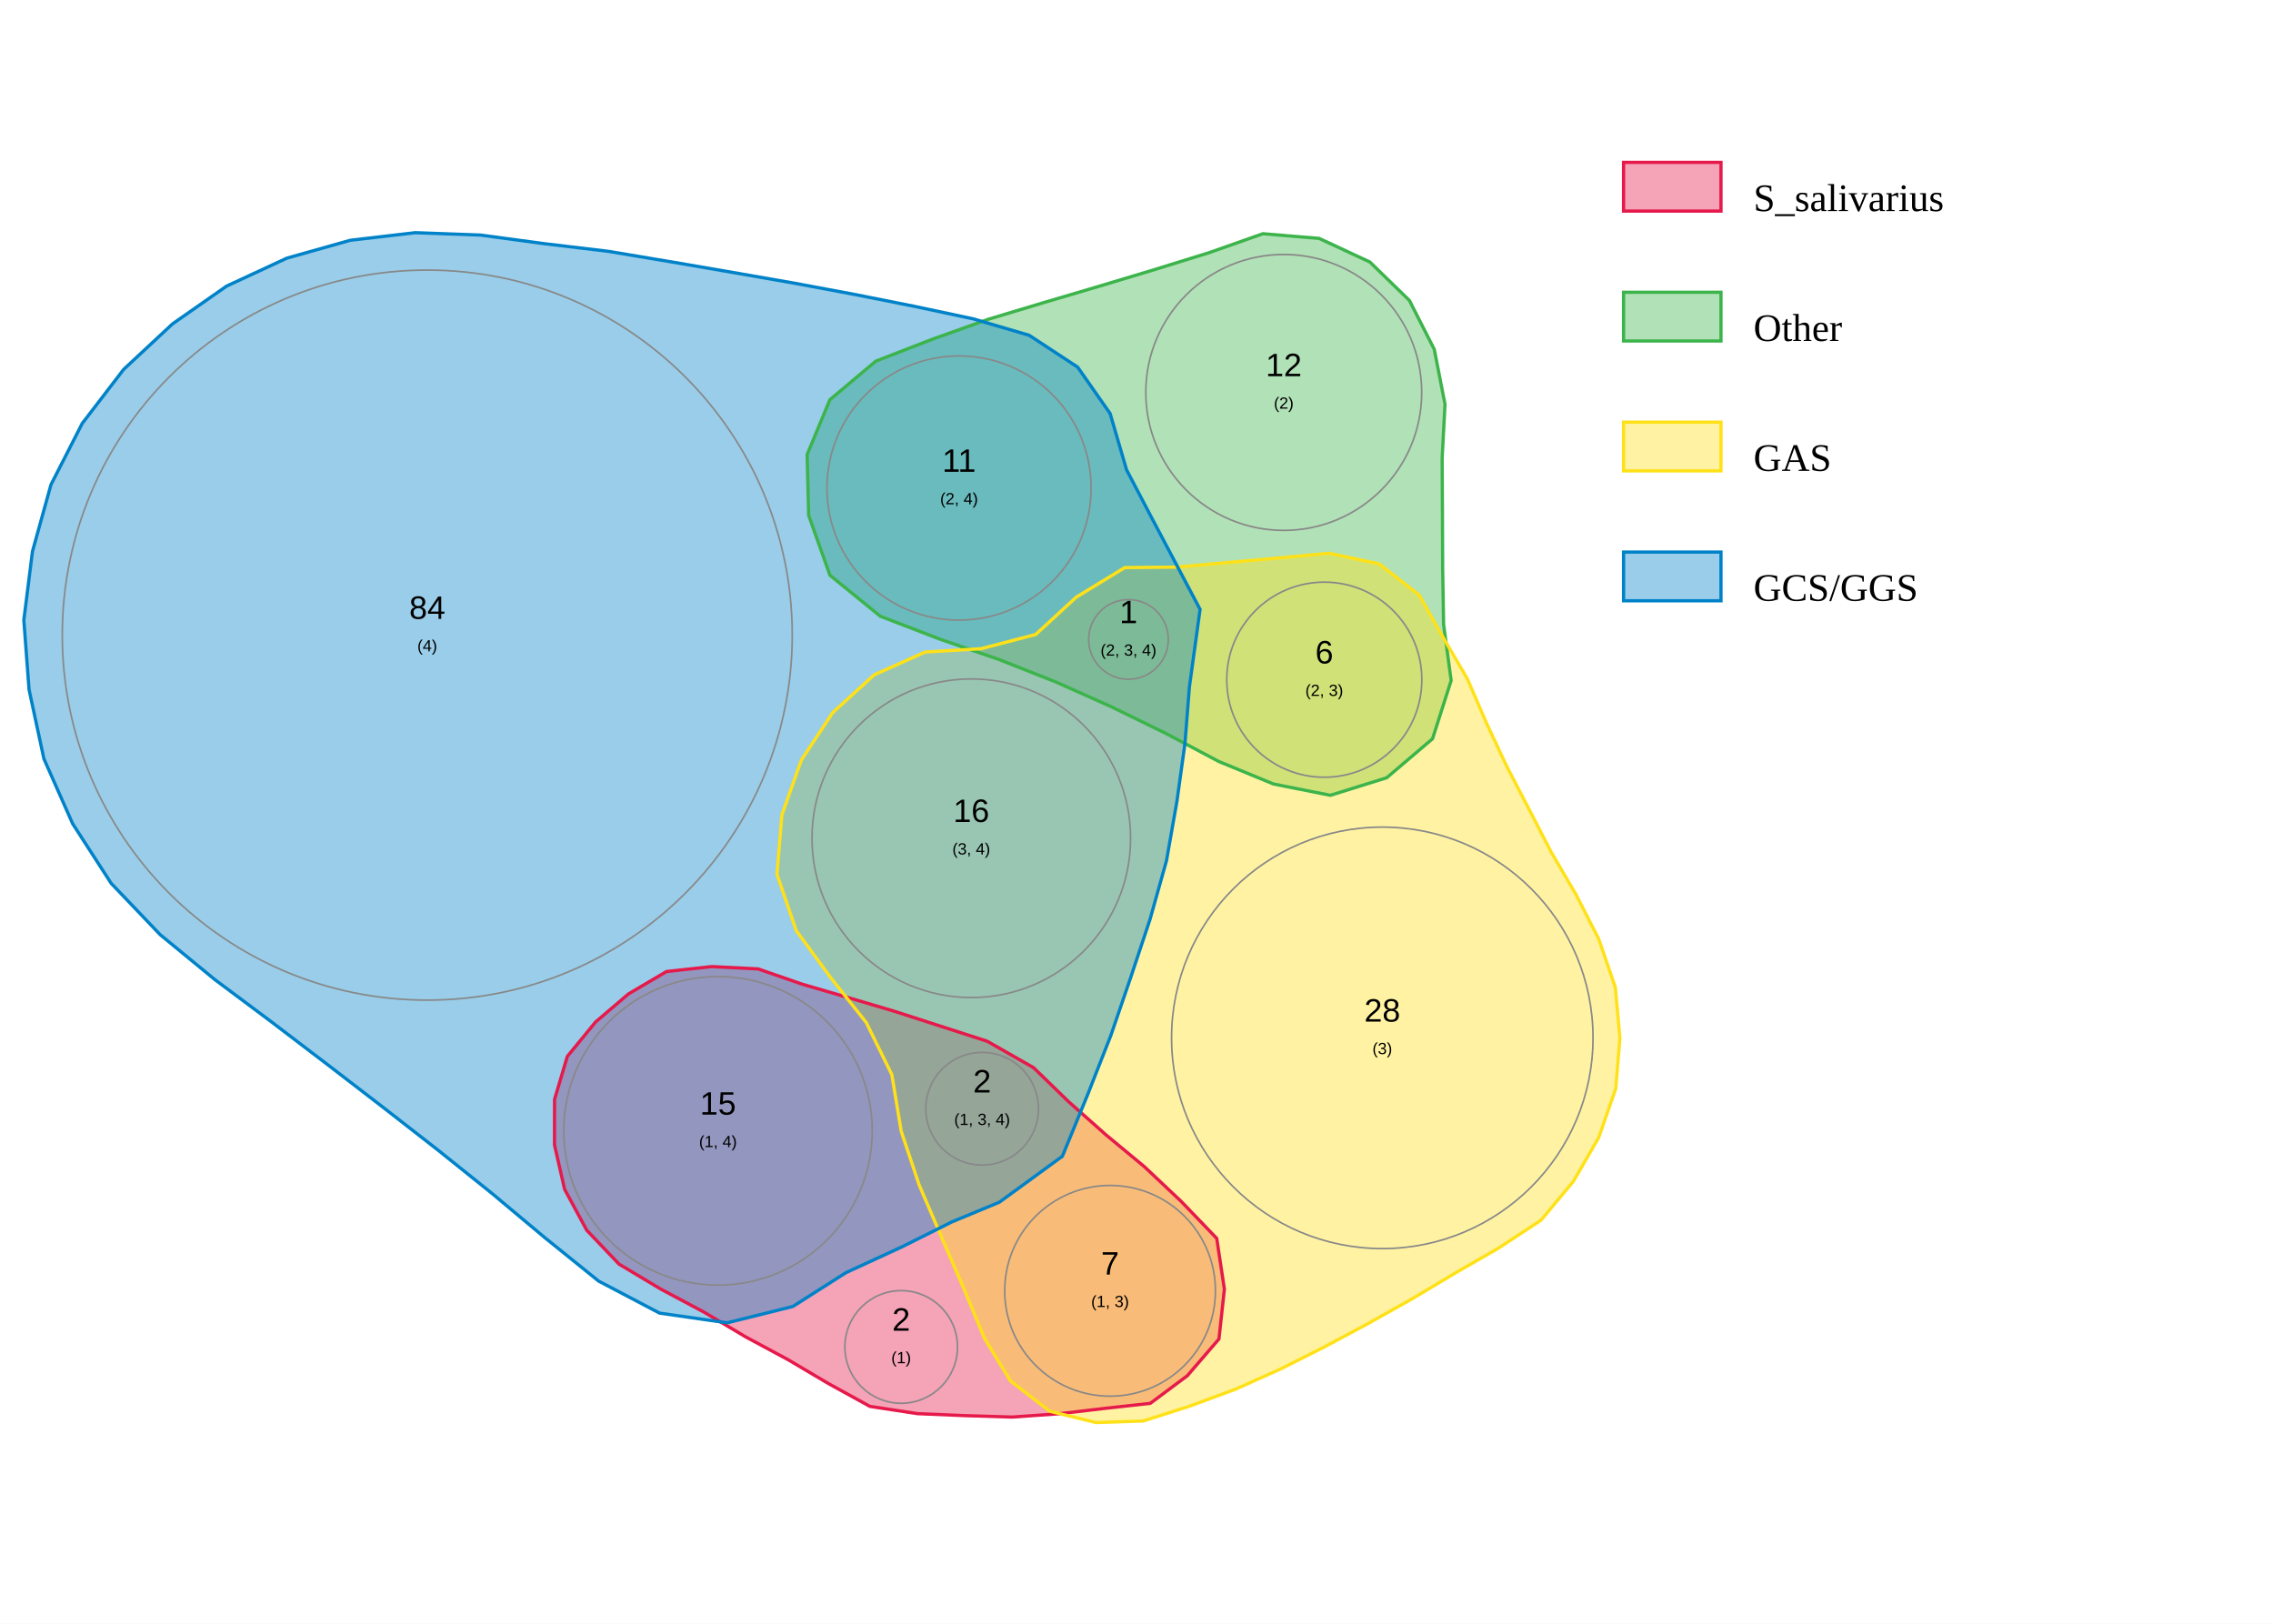
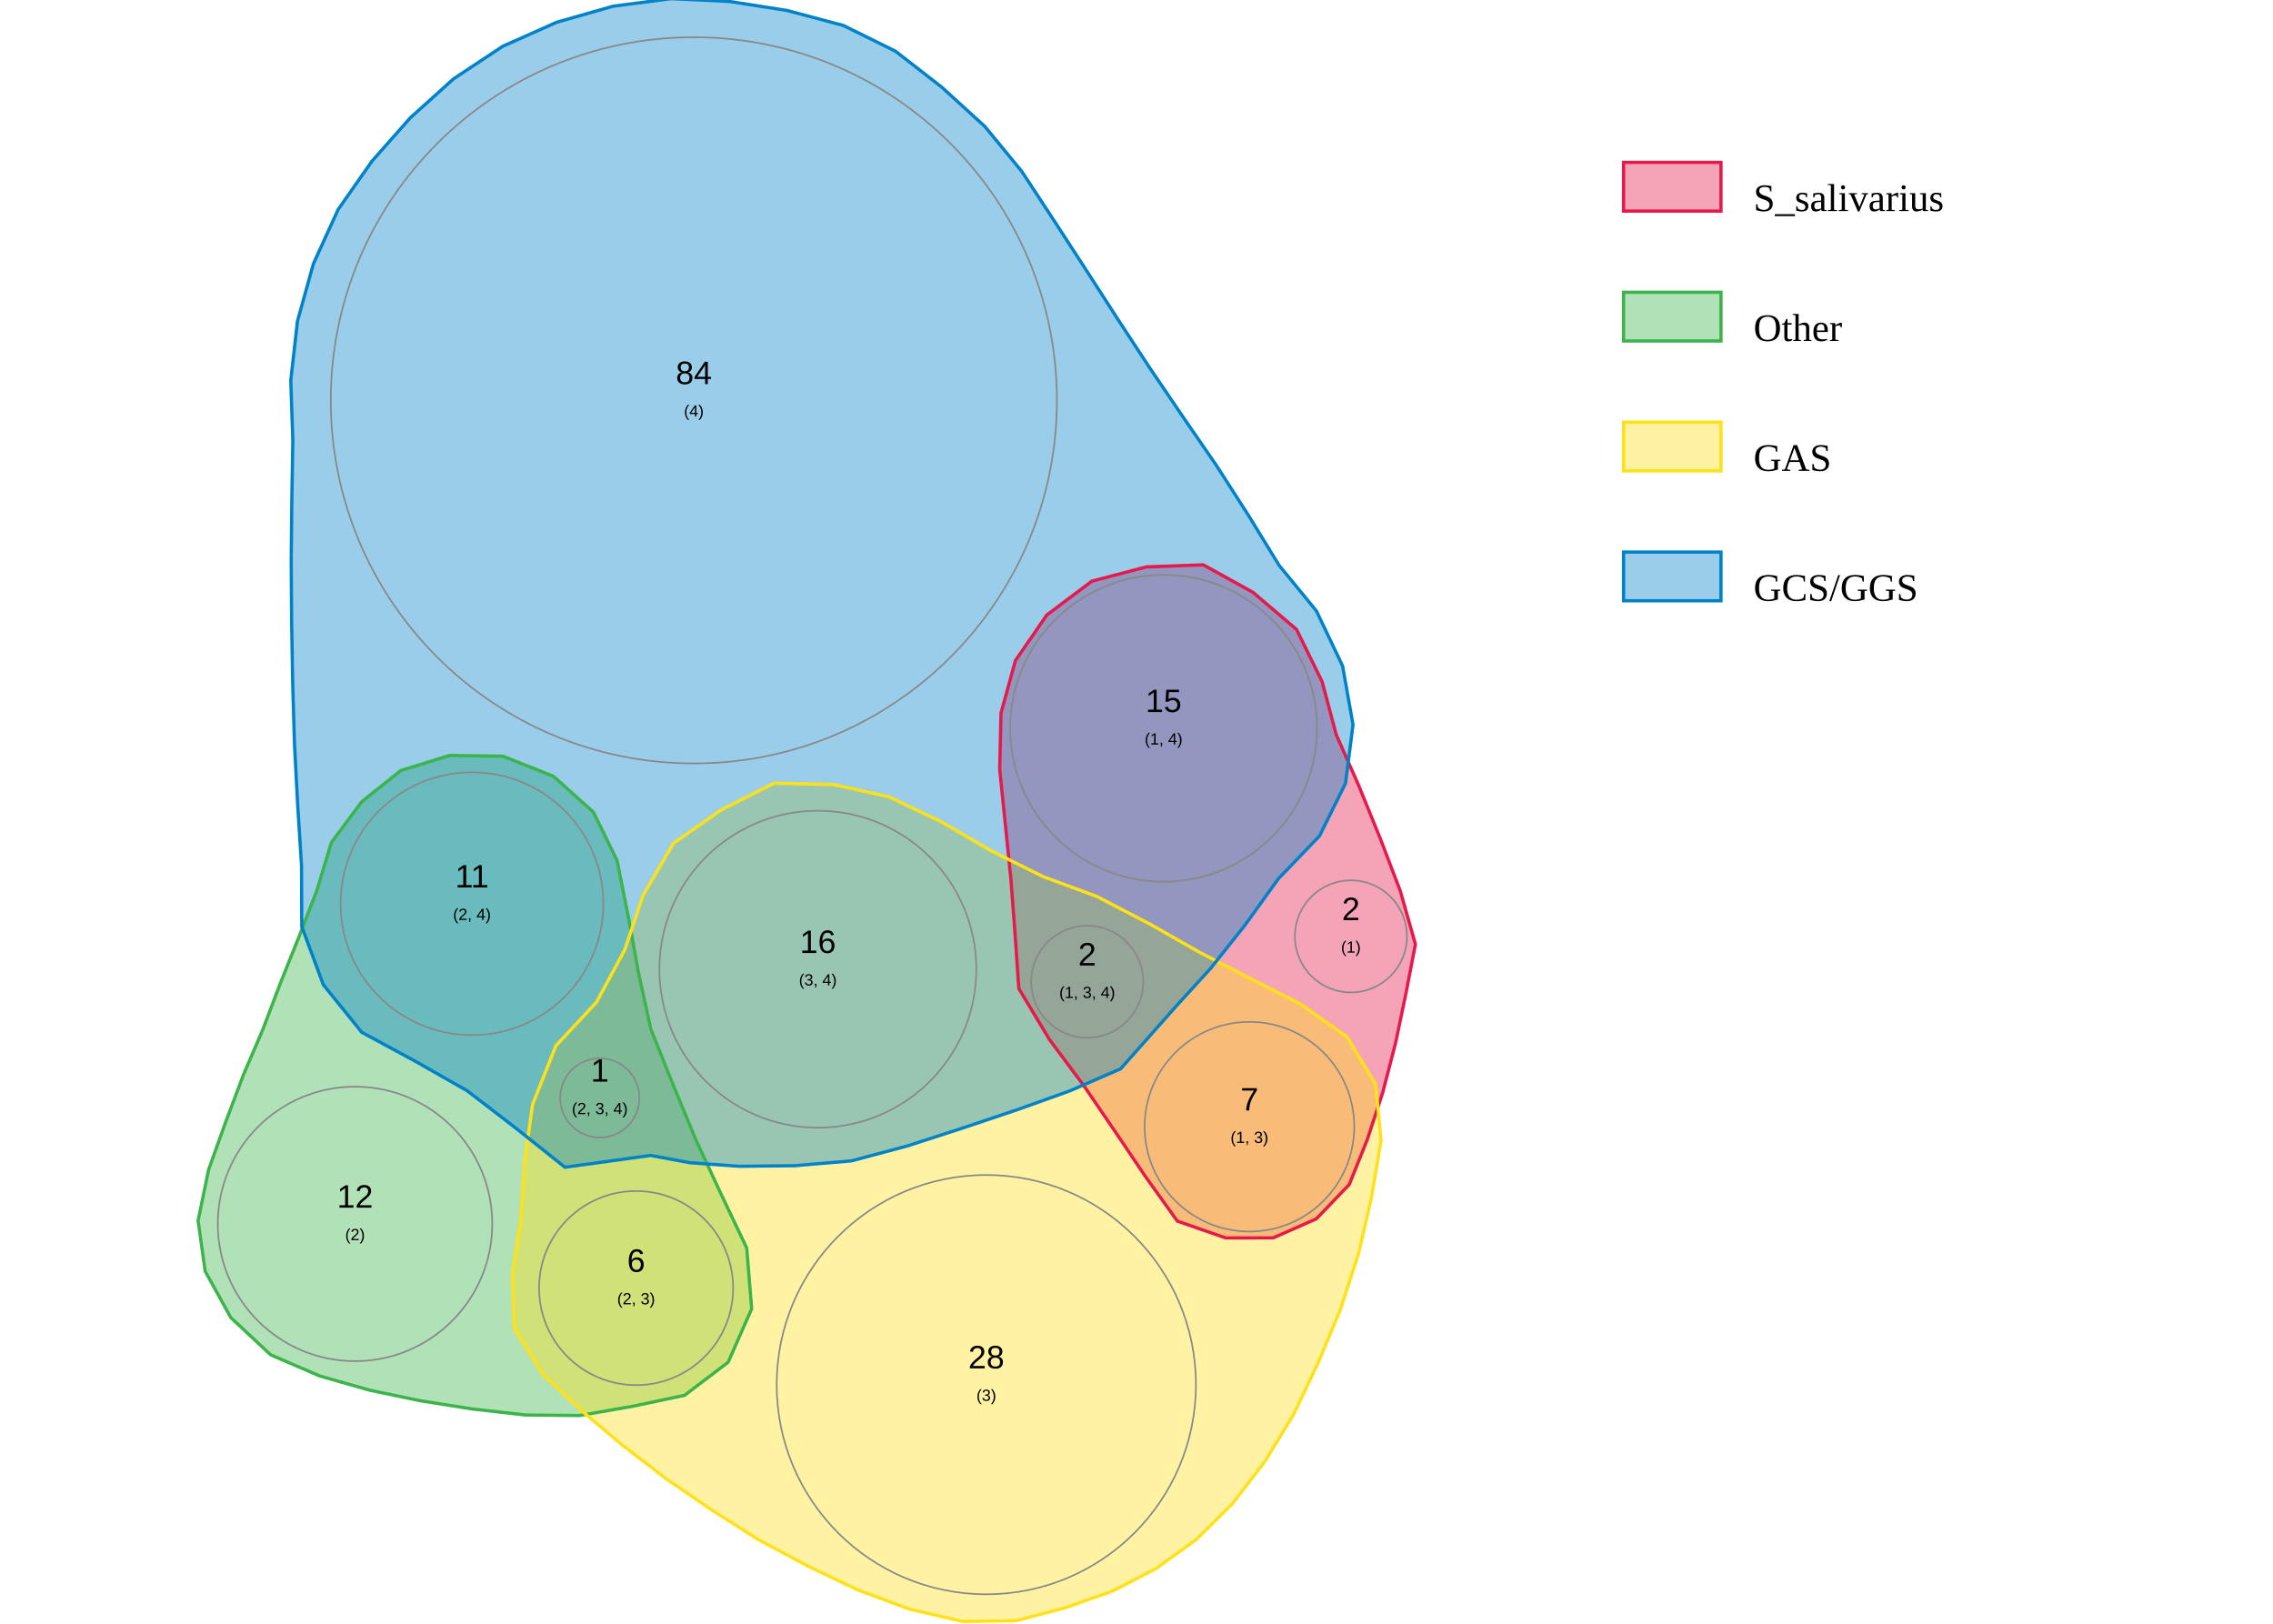
<svg xmlns="http://www.w3.org/2000/svg" xmlns:xlink="http://www.w3.org/1999/xlink" width="700" height="500">
  <defs>
    <style type="text/css">
  .borderLine {
	   stroke: none;
	   fill-opacity: 0.4;
  }
  .outLine {
	   stroke-width: 1;
	   fill: none;
  }
  .circle {
	   stroke: #888888;
	   stroke-width: 0.5;
	   fill: none;
    pointer-events: all;
  }
  .spcircle {
	   stroke: #FF2222;
	   stroke-width: 1;
	   fill: none;
    pointer-events: all;
  }
  .tLabel {
	   font-family: Arial;
    pointer-events: none;
	   font-size: 14px;
	   text-anchor: middle;
	   alignment-baseline: central;
  }
  .nLabel {
	   font-family: Arial;
    pointer-events: none;
	   font-size: 10px;
	   text-anchor: middle;
	   alignment-baseline: central;
  }
  .belong {
	   font-family: Arial;
    pointer-events: none;
	   font-size: 5px;
	   text-anchor: middle;
	   alignment-baseline: central;
  }
  .p0{
    stroke: none;
    fill: #e6194b;
  }
  .q0{
    fill: none;
    stroke: #e6194b;
  }
  .p1{
    stroke: none;
    fill: #3cb44b;
  }
  .q1{
    fill: none;
    stroke: #3cb44b;
  }
  .p2{
    stroke: none;
    fill: #ffe119;
  }
  .q2{
    fill: none;
    stroke: #ffe119;
  }
  .p3{
    stroke: none;
    fill: #0082c8;
  }
  .q3{
    fill: none;
    stroke: #0082c8;
  }

</style>
    <symbol id="bl0">
-       <path d="M 170.76 352.52 L 173.87 366.20 L 180.70 378.84 L 190.66 389.28 L 203.41 396.90 L 216.70 403.99 L 229.65 411.67 L 242.71 418.70 L 255.21 426.09 L 267.91 433.07 L 282.56 435.31 L 297.15 435.92 L 311.72 436.36 L 326.18 435.34 L 340.20 433.69 L 354.24 432.14 L 365.65 423.63 L 375.39 412.32 L 377.07 396.97 L 374.71 381.34 L 363.68 369.87 L 352.38 359.22 L 340.56 349.42 L 329.10 339.25 L 318.28 328.75 L 304.02 320.63 L 289.66 315.99 L 275.34 311.37 L 261.06 307.14 L 247.04 303.06 L 233.48 298.36 L 219.22 297.64 L 205.27 299.16 L 193.59 306.03 L 183.41 314.70 L 174.72 325.30 L 170.78 338.54 Z" />
+       <path d="M 307.87 236.85 L 309.62 253.94 L 311.34 270.93 L 312.63 287.91 L 313.76 304.42 L 323.20 320.12 L 333.69 334.19 L 343.37 348.36 L 352.68 362.18 L 362.58 376.02 L 377.47 381.20 L 392.09 381.18 L 405.39 375.32 L 415.54 364.73 L 421.07 350.92 L 425.84 336.40 L 429.76 321.28 L 432.98 305.89 L 435.90 290.78 L 431.24 274.35 L 425.12 258.32 L 418.47 241.97 L 411.51 226.23 L 407.15 209.85 L 399.27 193.81 L 385.88 182.40 L 370.57 173.93 L 353.04 174.56 L 336.25 178.96 L 322.38 189.38 L 312.71 203.42 L 308.27 219.59 Z" />
    </symbol>
    <symbol id="bl1">
-       <path d="M 321.71 93.10 L 304.39 98.30 L 286.96 104.52 L 269.71 111.21 L 255.58 123.08 L 248.57 139.97 L 249.04 158.70 L 255.60 177.14 L 271.11 189.76 L 289.41 196.80 L 307.54 203.04 L 325.13 209.99 L 342.18 217.60 L 358.98 225.81 L 375.33 234.48 L 392.18 241.42 L 409.70 244.90 L 427.05 239.50 L 441.17 227.49 L 446.90 209.56 L 444.58 192.29 L 444.29 175.05 L 444.22 158.01 L 444.13 141.10 L 445.01 124.47 L 441.70 107.56 L 434.04 92.51 L 421.87 80.68 L 406.24 73.41 L 388.93 71.97 L 372.39 77.80 L 355.61 83.00 L 338.74 88.07 Z" />
+       <path d="M 92.06 288.51 L 86.38 302.66 L 80.99 316.91 L 74.96 330.99 L 69.50 345.51 L 64.26 360.13 L 61.01 375.86 L 63.19 391.46 L 71.09 405.74 L 83.35 417.19 L 98.48 423.71 L 113.75 428.06 L 129.36 431.32 L 145.47 433.87 L 161.80 435.72 L 178.49 435.89 L 195.02 433.01 L 210.81 429.67 L 224.24 419.48 L 231.49 403.01 L 229.96 384.29 L 222.03 367.62 L 214.25 350.86 L 207.17 333.74 L 200.42 316.85 L 196.56 299.16 L 193.38 281.68 L 190.02 264.94 L 182.74 250.07 L 170.45 239.05 L 154.93 232.87 L 138.47 232.62 L 123.45 237.26 L 111.42 246.86 L 102.04 259.44 L 97.55 274.30 Z" />
    </symbol>
    <symbol id="bl2">
-       <path d="M 240.79 250.94 L 239.28 269.24 L 245.22 286.58 L 255.87 301.12 L 266.78 314.88 L 274.66 330.94 L 277.54 348.36 L 283.10 364.97 L 289.93 380.89 L 296.72 396.57 L 303.17 412.09 L 311.19 425.26 L 323.26 434.56 L 337.50 438.04 L 352.06 437.57 L 366.28 433.03 L 380.40 427.82 L 394.23 421.62 L 407.82 414.78 L 421.34 407.55 L 434.83 399.97 L 448.08 392.05 L 461.40 384.39 L 474.59 375.72 L 484.60 363.69 L 492.34 350.28 L 497.59 335.22 L 498.87 319.67 L 497.46 304.02 L 492.34 289.14 L 485.37 275.49 L 477.73 262.44 L 470.84 249.11 L 464.00 235.95 L 457.76 222.62 L 451.90 209.06 L 444.37 196.20 L 437.08 183.26 L 424.72 173.63 L 409.34 170.37 L 393.73 171.82 L 378.05 173.22 L 362.35 174.63 L 346.38 174.78 L 331.43 183.90 L 318.94 195.38 L 302.11 199.76 L 284.92 200.78 L 269.22 207.80 L 256.43 219.45 L 246.80 234.01 Z" />
+       <path d="M 161.57 357.71 L 160.45 375.12 L 157.84 392.23 L 158.37 409.06 L 167.18 423.23 L 179.25 434.52 L 191.78 445.08 L 205.00 455.23 L 218.95 464.81 L 233.38 473.99 L 248.52 482.10 L 264.05 489.54 L 280.06 495.49 L 296.48 499.28 L 312.90 499.07 L 328.15 495.05 L 342.62 489.93 L 356.07 482.97 L 368.41 474.05 L 379.58 462.98 L 389.58 449.98 L 398.44 435.43 L 405.98 419.58 L 412.83 403.14 L 418.40 386.01 L 422.37 368.66 L 425.30 351.25 L 423.68 333.98 L 414.83 319.27 L 400.40 309.10 L 384.95 301.27 L 369.24 293.14 L 354.28 284.63 L 337.76 276.03 L 321.30 269.97 L 305.34 262.04 L 289.89 253.06 L 273.79 245.37 L 256.67 241.58 L 238.42 241.17 L 222.06 249.41 L 207.36 259.71 L 198.06 275.63 L 192.41 292.45 L 183.67 308.64 L 171.20 322.01 L 164.01 340.10 Z" />
    </symbol>
    <symbol id="bl3">
-       <path d="M 127.89 71.65 L 107.88 73.99 L 88.32 79.50 L 69.78 88.10 L 53.12 99.74 L 38.08 113.75 L 25.32 130.39 L 15.70 149.24 L 10.00 169.80 L 7.34 190.94 L 8.95 212.36 L 13.53 233.68 L 22.37 253.64 L 34.23 272.00 L 49.33 287.82 L 66.19 301.67 L 83.64 314.70 L 100.88 327.83 L 117.95 340.96 L 134.86 354.13 L 151.51 367.49 L 167.83 381.15 L 184.36 394.49 L 203.13 404.35 L 223.93 407.34 L 244.16 402.31 L 260.53 391.89 L 277.77 383.94 L 293.09 376.29 L 307.80 370.18 L 327.17 356.05 L 334.96 337.07 L 342.10 318.85 L 348.26 300.86 L 354.16 283.12 L 359.24 265.02 L 362.44 246.82 L 364.92 228.99 L 366.30 211.46 L 369.58 187.64 L 363.24 175.65 L 355.02 160.10 L 346.94 144.67 L 341.88 127.35 L 331.88 113.05 L 316.94 103.24 L 299.70 98.18 L 281.85 94.38 L 263.58 90.74 L 244.90 87.25 L 225.93 83.94 L 206.74 80.64 L 187.34 77.39 L 167.66 75.04 L 147.98 72.38 Z" />
+       <path d="M 126.42 36.21 L 114.55 49.63 L 104.13 64.52 L 96.53 81.19 L 91.62 98.84 L 89.55 117.12 L 90.18 135.56 L 89.87 154.05 L 89.68 172.62 L 89.81 191.28 L 90.13 210.12 L 90.69 229.09 L 91.68 247.97 L 92.86 266.62 L 92.93 285.30 L 99.57 303.23 L 111.41 317.88 L 127.78 326.73 L 143.89 335.89 L 158.53 347.13 L 173.99 359.44 L 200.36 355.80 L 212.50 358.04 L 227.66 359.14 L 244.70 358.96 L 262.22 357.47 L 279.41 352.88 L 296.62 347.31 L 313.54 341.62 L 329.31 335.98 L 345.10 329.13 L 362.30 309.73 L 372.78 298.25 L 383.36 284.95 L 393.68 270.60 L 406.36 257.41 L 414.37 241.20 L 416.68 223.13 L 413.46 205.05 L 405.41 188.13 L 393.92 174.09 L 384.42 158.60 L 374.54 143.22 L 364.19 128.19 L 354.00 113.18 L 344.09 98.06 L 334.30 82.85 L 324.49 67.75 L 314.68 52.79 L 303.26 38.90 L 289.94 26.77 L 275.76 15.76 L 259.69 7.83 L 242.31 3.21 L 224.55 0.43 L 206.68 -0.41 L 188.83 1.91 L 171.40 6.87 L 154.87 14.23 L 139.76 24.21 Z" />
    </symbol>
  </defs>
  <rect width="700" height="500" style="fill:#fff;stroke-width:0" />
  <use class="p0 borderLine" xlink:href="#bl0" />
  <use class="p1 borderLine" xlink:href="#bl1" />
  <use class="p2 borderLine" xlink:href="#bl2" />
  <use class="p3 borderLine" xlink:href="#bl3" />
  <use class="q0 outLine" xlink:href="#bl0" />
  <use class="q1 outLine" xlink:href="#bl1" />
  <use class="q2 outLine" xlink:href="#bl2" />
  <use class="q3 outLine" xlink:href="#bl3" />
-   <circle class="circle" cx="277.535" cy="414.767" r="17.344" />
-   <text class="tLabel" x="277.53" y="394.77" />
-   <text class="nLabel" x="277.53" y="409.77">2</text>
-   <text class="belong" x="277.53" y="419.77">(1)</text>
-   <circle class="circle" cx="395.349" cy="120.842" r="42.484" />
-   <text class="tLabel" x="395.35" y="100.84" />
-   <text class="nLabel" x="395.35" y="115.84">12</text>
-   <text class="belong" x="395.35" y="125.84">(2)</text>
-   <circle class="circle" cx="407.834" cy="209.298" r="30.041" />
-   <text class="tLabel" x="407.83" y="189.30" />
-   <text class="nLabel" x="407.83" y="204.30">6</text>
-   <text class="belong" x="407.83" y="214.30">(2, 3)</text>
-   <circle class="circle" cx="347.531" cy="196.899" r="12.264" />
-   <text class="tLabel" x="347.53" y="176.90" />
-   <text class="nLabel" x="347.53" y="191.90">1</text>
-   <text class="belong" x="347.53" y="201.90">(2, 3, 4)</text>
-   <circle class="circle" cx="295.351" cy="150.284" r="40.675" />
-   <text class="tLabel" x="295.35" y="130.28" />
-   <text class="nLabel" x="295.35" y="145.28">11</text>
-   <text class="belong" x="295.35" y="155.28">(2, 4)</text>
-   <circle class="circle" cx="425.698" cy="319.587" r="64.895" />
-   <text class="tLabel" x="425.70" y="299.59" />
-   <text class="nLabel" x="425.70" y="314.59">28</text>
-   <text class="belong" x="425.70" y="324.59">(3)</text>
-   <circle class="circle" cx="341.859" cy="397.479" r="32.447" />
-   <text class="tLabel" x="341.86" y="377.48" />
-   <text class="nLabel" x="341.86" y="392.48">7</text>
-   <text class="belong" x="341.86" y="402.48">(1, 3)</text>
-   <circle class="circle" cx="302.46" cy="341.408" r="17.344" />
-   <text class="tLabel" x="302.46" y="321.41" />
-   <text class="nLabel" x="302.46" y="336.41">2</text>
-   <text class="belong" x="302.46" y="346.41">(1, 3, 4)</text>
-   <circle class="circle" cx="299.123" cy="258.123" r="49.056" />
-   <text class="tLabel" x="299.12" y="238.12" />
-   <text class="nLabel" x="299.12" y="253.12">16</text>
-   <text class="belong" x="299.12" y="263.12">(3, 4)</text>
-   <circle class="circle" cx="131.581" cy="195.57" r="112.401" />
-   <text class="tLabel" x="131.58" y="175.57" />
-   <text class="nLabel" x="131.58" y="190.57">84</text>
-   <text class="belong" x="131.58" y="200.57">(4)</text>
-   <circle class="circle" cx="221.115" cy="348.225" r="47.498" />
-   <text class="tLabel" x="221.11" y="328.23" />
-   <text class="nLabel" x="221.11" y="343.23">15</text>
-   <text class="belong" x="221.11" y="353.23">(1, 4)</text>
+   <circle class="circle" cx="416.034" cy="288.339" r="17.252" />
+   <text class="tLabel" x="416.03" y="268.34" />
+   <text class="nLabel" x="416.03" y="283.34">2</text>
+   <text class="belong" x="416.03" y="293.34">(1)</text>
+   <circle class="circle" cx="109.335" cy="376.878" r="42.259" />
+   <text class="tLabel" x="109.34" y="356.88" />
+   <text class="nLabel" x="109.34" y="371.88">12</text>
+   <text class="belong" x="109.34" y="381.88">(2)</text>
+   <circle class="circle" cx="195.896" cy="396.638" r="29.882" />
+   <text class="tLabel" x="195.90" y="376.64" />
+   <text class="nLabel" x="195.90" y="391.64">6</text>
+   <text class="belong" x="195.90" y="401.64">(2, 3)</text>
+   <circle class="circle" cx="184.716" cy="338.083" r="12.199" />
+   <text class="tLabel" x="184.72" y="318.08" />
+   <text class="nLabel" x="184.72" y="333.08">1</text>
+   <text class="belong" x="184.72" y="343.08">(2, 3, 4)</text>
+   <circle class="circle" cx="145.355" cy="278.284" r="40.46" />
+   <text class="tLabel" x="145.35" y="258.28" />
+   <text class="nLabel" x="145.35" y="273.28">11</text>
+   <text class="belong" x="145.35" y="283.28">(2, 4)</text>
+   <circle class="circle" cx="303.748" cy="426.375" r="64.552" />
+   <text class="tLabel" x="303.75" y="406.37" />
+   <text class="nLabel" x="303.75" y="421.37">28</text>
+   <text class="belong" x="303.75" y="431.37">(3)</text>
+   <circle class="circle" cx="384.781" cy="346.949" r="32.276" />
+   <text class="tLabel" x="384.78" y="326.95" />
+   <text class="nLabel" x="384.78" y="341.95">7</text>
+   <text class="belong" x="384.78" y="351.95">(1, 3)</text>
+   <circle class="circle" cx="334.819" cy="302.306" r="17.252" />
+   <text class="tLabel" x="334.82" y="282.31" />
+   <text class="nLabel" x="334.82" y="297.31">2</text>
+   <text class="belong" x="334.82" y="307.31">(1, 3, 4)</text>
+   <circle class="circle" cx="251.873" cy="298.452" r="48.797" />
+   <text class="tLabel" x="251.87" y="278.45" />
+   <text class="nLabel" x="251.87" y="293.45">16</text>
+   <text class="belong" x="251.87" y="303.45">(3, 4)</text>
+   <circle class="circle" cx="213.678" cy="123.275" r="111.807" />
+   <text class="tLabel" x="213.68" y="103.27" />
+   <text class="nLabel" x="213.68" y="118.27">84</text>
+   <text class="belong" x="213.68" y="128.27">(4)</text>
+   <circle class="circle" cx="358.347" cy="224.257" r="47.247" />
+   <text class="tLabel" x="358.35" y="204.26" />
+   <text class="nLabel" x="358.35" y="219.26">15</text>
+   <text class="belong" x="358.35" y="229.26">(1, 4)</text>
  <rect class="p0 borderLine" x="500.00" y="50.00" width="30.00" height="15.00" />
  <rect class="q0" x="500.00" y="50.00" width="30.00" height="15.00" />
  <text class="legend" x="540.00" y="65.00">S_salivarius</text>
  <rect class="p1 borderLine" x="500.00" y="90.00" width="30.00" height="15.00" />
  <rect class="q1" x="500.00" y="90.00" width="30.00" height="15.00" />
  <text class="legend" x="540.00" y="105.00">Other</text>
  <rect class="p2 borderLine" x="500.00" y="130.00" width="30.00" height="15.00" />
  <rect class="q2" x="500.00" y="130.00" width="30.00" height="15.00" />
  <text class="legend" x="540.00" y="145.00">GAS</text>
  <rect class="p3 borderLine" x="500.00" y="170.00" width="30.00" height="15.00" />
  <rect class="q3" x="500.00" y="170.00" width="30.00" height="15.00" />
  <text class="legend" x="540.00" y="185.00">GCS/GGS</text>
</svg>
